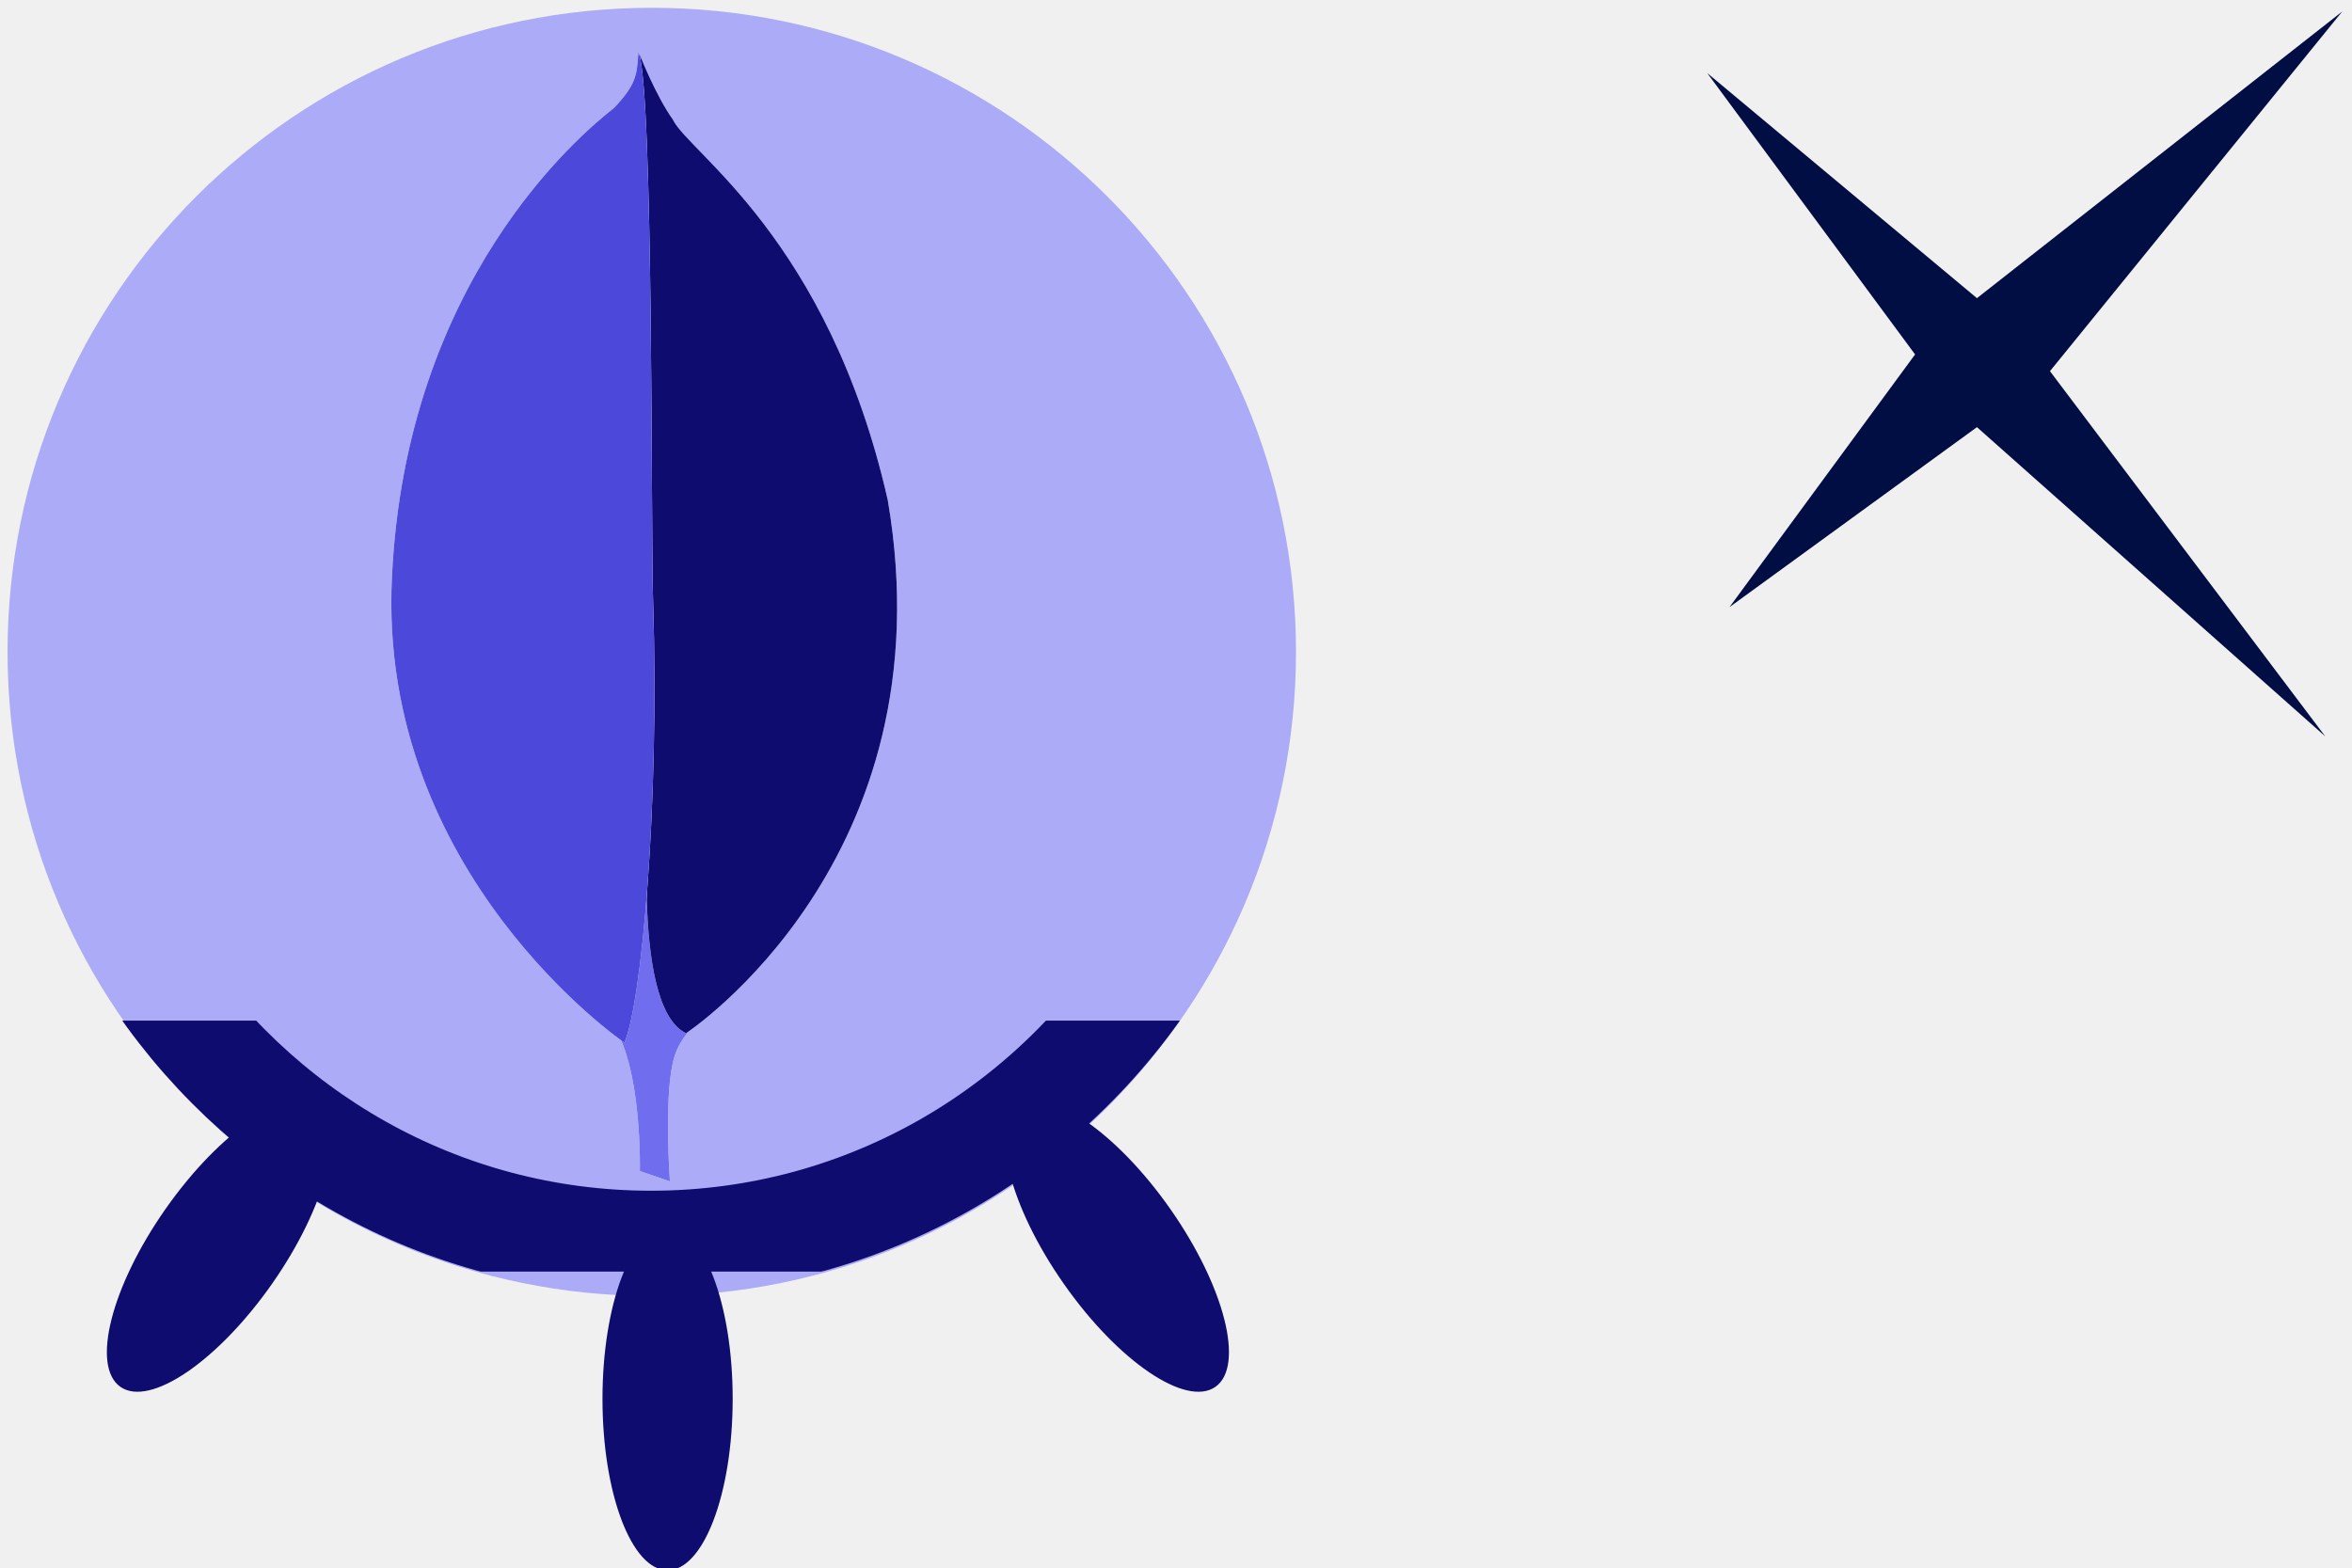
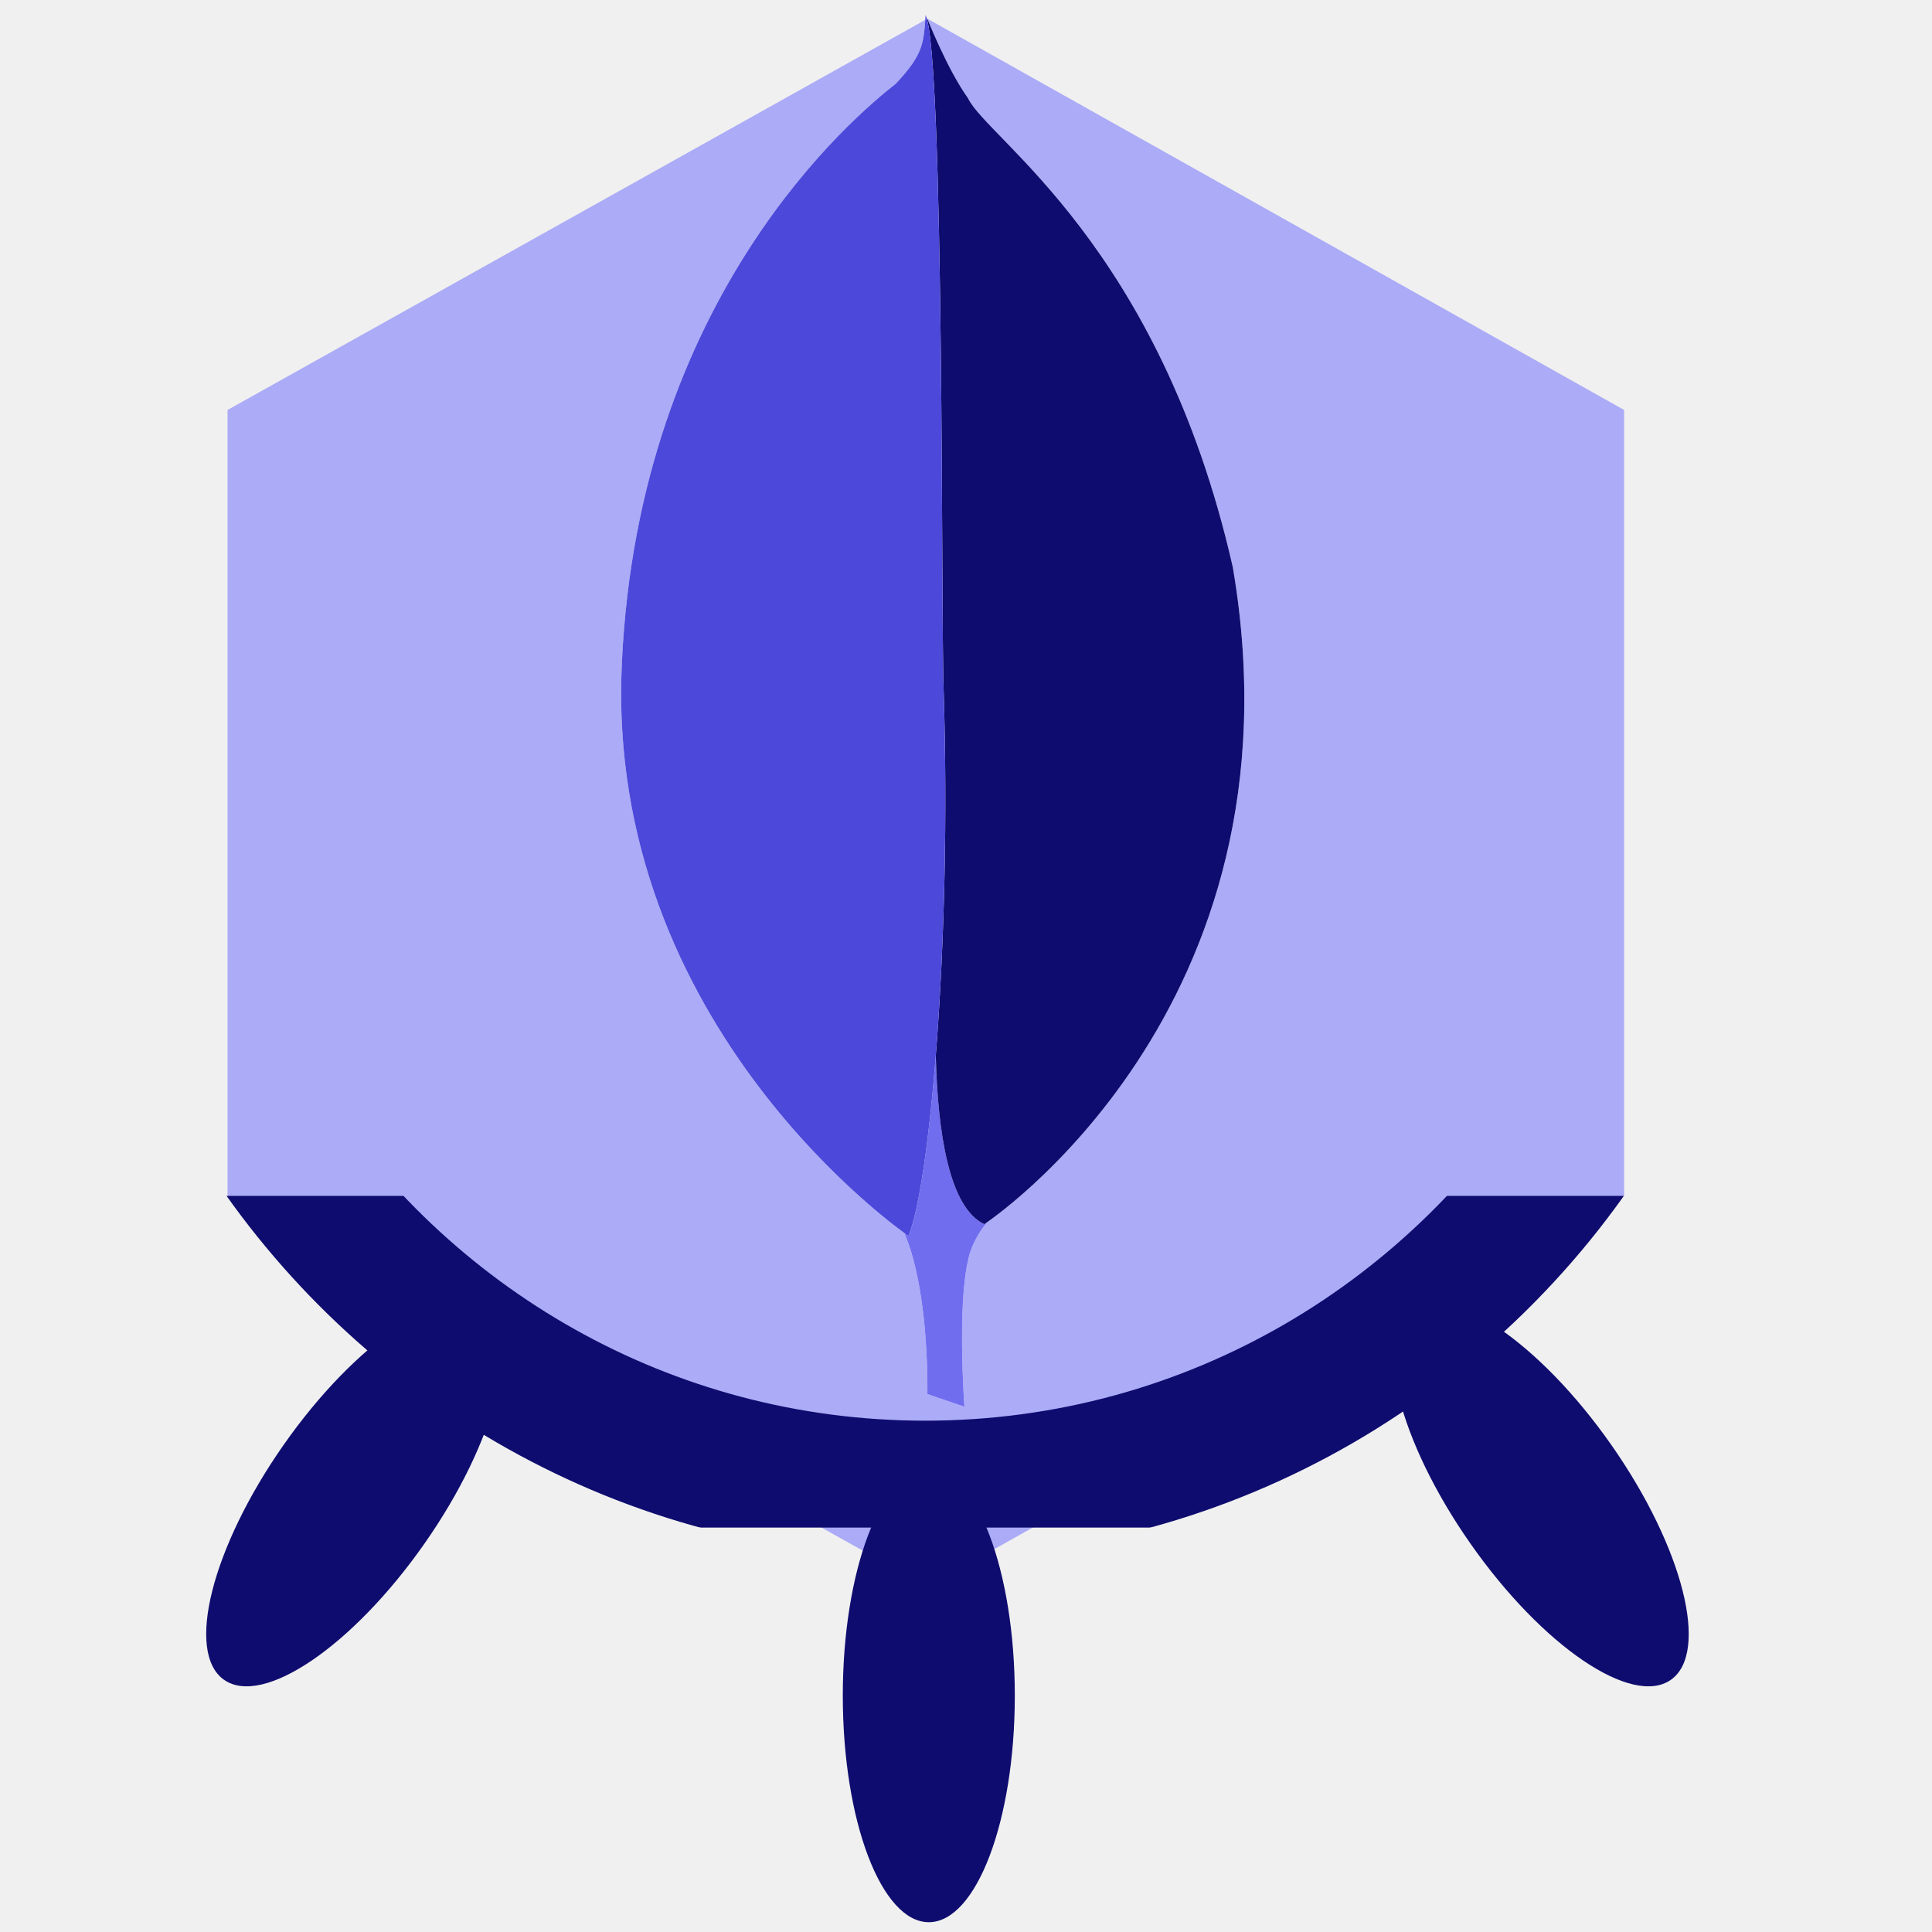
- <svg xmlns="http://www.w3.org/2000/svg" width="60" height="40" version="1.1" viewBox="0 0 60 40">
+ <svg xmlns="http://www.w3.org/2000/svg" width="40" height="40" version="1.1" viewBox="0 0 40 40">
  <defs>
    <mask id="c" fill="#ffffff">
      <path d="m0 0h313.3v159.86h-313.3z" fill="#fff" fill-rule="evenodd" />
    </mask>
  </defs>
  <mask id="a" fill="#ffffff">
    <path d="m0 0h313.3v159.86h-313.3z" fill="#fff" fill-rule="evenodd" />
  </mask>
  <mask id="b" fill="#ffffff">
    <path d="m0 0h313.3v159.86h-313.3z" fill="#fff" fill-rule="evenodd" />
  </mask>
-   <g>
-     <circle cx="16.627" cy="16.633" r="16.434" fill="#ababf7" stop-color="#000000" />
-     <g transform="matrix(.08667 0 0 .08667 54.838 -43.976)">
-       <path d="m56.695 510.77-107.53 84.402-79.398-66.275 61.189 82.843-54.627 74.395 72.837-52.987 102.53 91.046-81.039-107.53z" fill="#000e44" fill-rule="evenodd" />
-     </g>
-     <g transform="matrix(.15069 0 0 .15069 -6.1977 -20.881)" fill="none" fill-rule="evenodd">
-       <g transform="matrix(.92863 0 0 -.92863 9.2718 454.16)">
-         <g transform="matrix(.94489 0 0 .94489 8.6963 2.7018)" fill="#0f0c6f" mask="url(#c)">
-           <path transform="rotate(35 137.93 151.55)" d="m203.46 95.688c6.936 0 12.559-14.809 12.559-33.077 0-18.268-5.623-33.077-12.559-33.077s-12.559 14.809-12.559 33.077c0 18.268 5.623 33.077 12.559 33.077z" />
-           <path transform="matrix(-.81915 .57358 .57358 .81915 58.085 47.705)" d="m30.142 95.688c6.936 0 12.559-14.809 12.559-33.077 0-18.268-5.623-33.077-12.559-33.077-6.936 0-12.559 14.809-12.559 33.077 0 18.268 5.623 33.077 12.559 33.077z" />
-           <path transform="matrix(-1 0 0 1 272.63 53.671)" d="m116.73 66.275c6.936 0 12.559-14.809 12.559-33.077 0-18.268-5.623-33.077-12.559-33.077-6.936 0-12.559 14.809-12.559 33.077 0 18.268 5.623 33.077 12.559 33.077z" />
+   <g transform="translate(.39981 .35404)">
+     <g transform="matrix(.49527 0 0 .49527 5.0758 3.2126)">
+       <g transform="matrix(1.7758,0,0,1.7758,-164.24,-70.425)">
+         <g transform="translate(96.564,87.836)" fill="#66ff9a" stroke-width="3.24">
+           <polygon class="st0" transform="matrix(.72255 0 0 .7031 -28.717 -125.97)" points="55.7 158 32.9 144.9 32.9 118.6 55.7 105.5 78.4 118.6 78.4 144.9" fill="#ababf7" />
        </g>
-         <path transform="matrix(.94489 0 0 .94489 8.6963 2.7018)" d="m251.47 173.1c-20.23-33.61-56.89-56.068-98.756-56.068-40.721 0-76.516 21.246-97.059 53.335" mask="url(#c)" stroke="#0f0c6f" stroke-width="20" />
+         <g transform="matrix(.15831 0 0 .15831 83.649 18.463)" fill="#005e20" fill-rule="evenodd">
+           <g transform="matrix(1.0777,0,0,-1.0777,-10.799,451.79)">
+             <g transform="matrix(.94489 0 0 .94489 8.6963 2.7018)" fill="#0f0c6f" mask="url(#c)">
+               <path transform="rotate(35,137.93,151.55)" d="m203.46 95.688c6.936 0 12.559-14.809 12.559-33.077s-5.623-33.077-12.559-33.077-12.559 14.809-12.559 33.077 5.623 33.077 12.559 33.077z" />
+               <path transform="matrix(-.81915 .57358 .57358 .81915 58.085 47.705)" d="m30.142 95.688c6.936 0 12.559-14.809 12.559-33.077s-5.623-33.077-12.559-33.077c-6.936 0-12.559 14.809-12.559 33.077s5.623 33.077 12.559 33.077z" />
+               <path d="m153.24 119.95c-6.936 0-12.559-14.809-12.559-33.077s5.623-33.077 12.559-33.077c6.936 0 12.559 14.809 12.559 33.077s-5.623 33.077-12.559 33.077z" />
+             </g>
+             <path transform="matrix(.94489 0 0 .94489 8.6963 2.7018)" d="m251.47 173.1c-20.23-33.61-56.89-56.068-98.756-56.068-40.721 0-76.516 21.246-97.059 53.335" fill="none" mask="url(#c)" stroke="#0f0c6f" stroke-width="19.999" />
+           </g>
+         </g>
      </g>
    </g>
-     <g transform="translate(40.06 -1.1788)" stroke-width=".203">
-       <path d="m-22.97 31.321-0.767-0.262s0.094-3.91-1.31-4.191c-0.935-1.085 0.15-46.024 3.518-0.15 0 0-1.16 0.58-1.366 1.572-0.225 0.973-0.075 3.031-0.075 3.031z" fill="#fff" />
-       <path d="m-22.97 31.321-0.767-0.262s0.094-3.91-1.31-4.191c-0.935-1.085 0.15-46.024 3.518-0.15 0 0-1.16 0.58-1.366 1.572-0.225 0.973-0.075 3.031-0.075 3.031z" fill="#716def" />
-       <path d="m-22.558 27.541s6.717-4.415 5.145-13.602c-1.515-6.679-5.089-8.868-5.482-9.71-0.43-0.599-0.842-1.646-0.842-1.646l0.281 18.578c0 0.019-0.58 5.688 0.898 6.38" fill="#fff" />
-       <path d="m-22.558 27.541s6.717-4.415 5.145-13.602c-1.515-6.679-5.089-8.868-5.482-9.71-0.43-0.599-0.842-1.646-0.842-1.646l0.281 18.578c0 0.019-0.58 5.688 0.898 6.38" fill="#0f0c6f" />
-       <path d="m-24.13 27.784s-6.305-4.303-5.931-11.88c0.355-7.577 4.808-11.3 5.669-11.974 0.561-0.599 0.58-0.823 0.618-1.422 0.393 0.842 0.318 12.591 0.374 13.976 0.168 5.332-0.299 10.29-0.729 11.3z" fill="#fff" />
-       <path d="m-24.13 27.784s-6.305-4.303-5.931-11.88c0.355-7.577 4.808-11.3 5.669-11.974 0.561-0.599 0.58-0.823 0.618-1.422 0.393 0.842 0.318 12.591 0.374 13.976 0.168 5.332-0.299 10.29-0.729 11.3z" fill="#4c48d9" />
-     </g>
+   </g>
+   <g transform="translate(42.937 -2.1959)" stroke-width=".203">
+     <path d="m-22.97 31.321-0.767-0.262s0.094-3.91-1.31-4.191c-0.935-1.085 0.15-46.024 3.518-0.15 0 0-1.16 0.58-1.366 1.572-0.225 0.973-0.075 3.031-0.075 3.031z" fill="#fff" />
+     <path d="m-22.97 31.321-0.767-0.262s0.094-3.91-1.31-4.191c-0.935-1.085 0.15-46.024 3.518-0.15 0 0-1.16 0.58-1.366 1.572-0.225 0.973-0.075 3.031-0.075 3.031z" fill="#716def" />
+     <path d="m-22.558 27.541s6.717-4.415 5.145-13.602c-1.515-6.679-5.089-8.868-5.482-9.71-0.43-0.599-0.842-1.646-0.842-1.646l0.281 18.578c0 0.019-0.58 5.688 0.898 6.38" fill="#fff" />
+     <path d="m-22.558 27.541s6.717-4.415 5.145-13.602c-1.515-6.679-5.089-8.868-5.482-9.71-0.43-0.599-0.842-1.646-0.842-1.646l0.281 18.578c0 0.019-0.58 5.688 0.898 6.38" fill="#0f0c6f" />
+     <path d="m-24.13 27.784s-6.305-4.303-5.931-11.88c0.355-7.577 4.808-11.3 5.669-11.974 0.561-0.599 0.58-0.823 0.618-1.422 0.393 0.842 0.318 12.591 0.374 13.976 0.168 5.332-0.299 10.29-0.729 11.3z" fill="#fff" />
+     <path d="m-24.13 27.784s-6.305-4.303-5.931-11.88c0.355-7.577 4.808-11.3 5.669-11.974 0.561-0.599 0.58-0.823 0.618-1.422 0.393 0.842 0.318 12.591 0.374 13.976 0.168 5.332-0.299 10.29-0.729 11.3z" fill="#4c48d9" />
  </g>
</svg>
